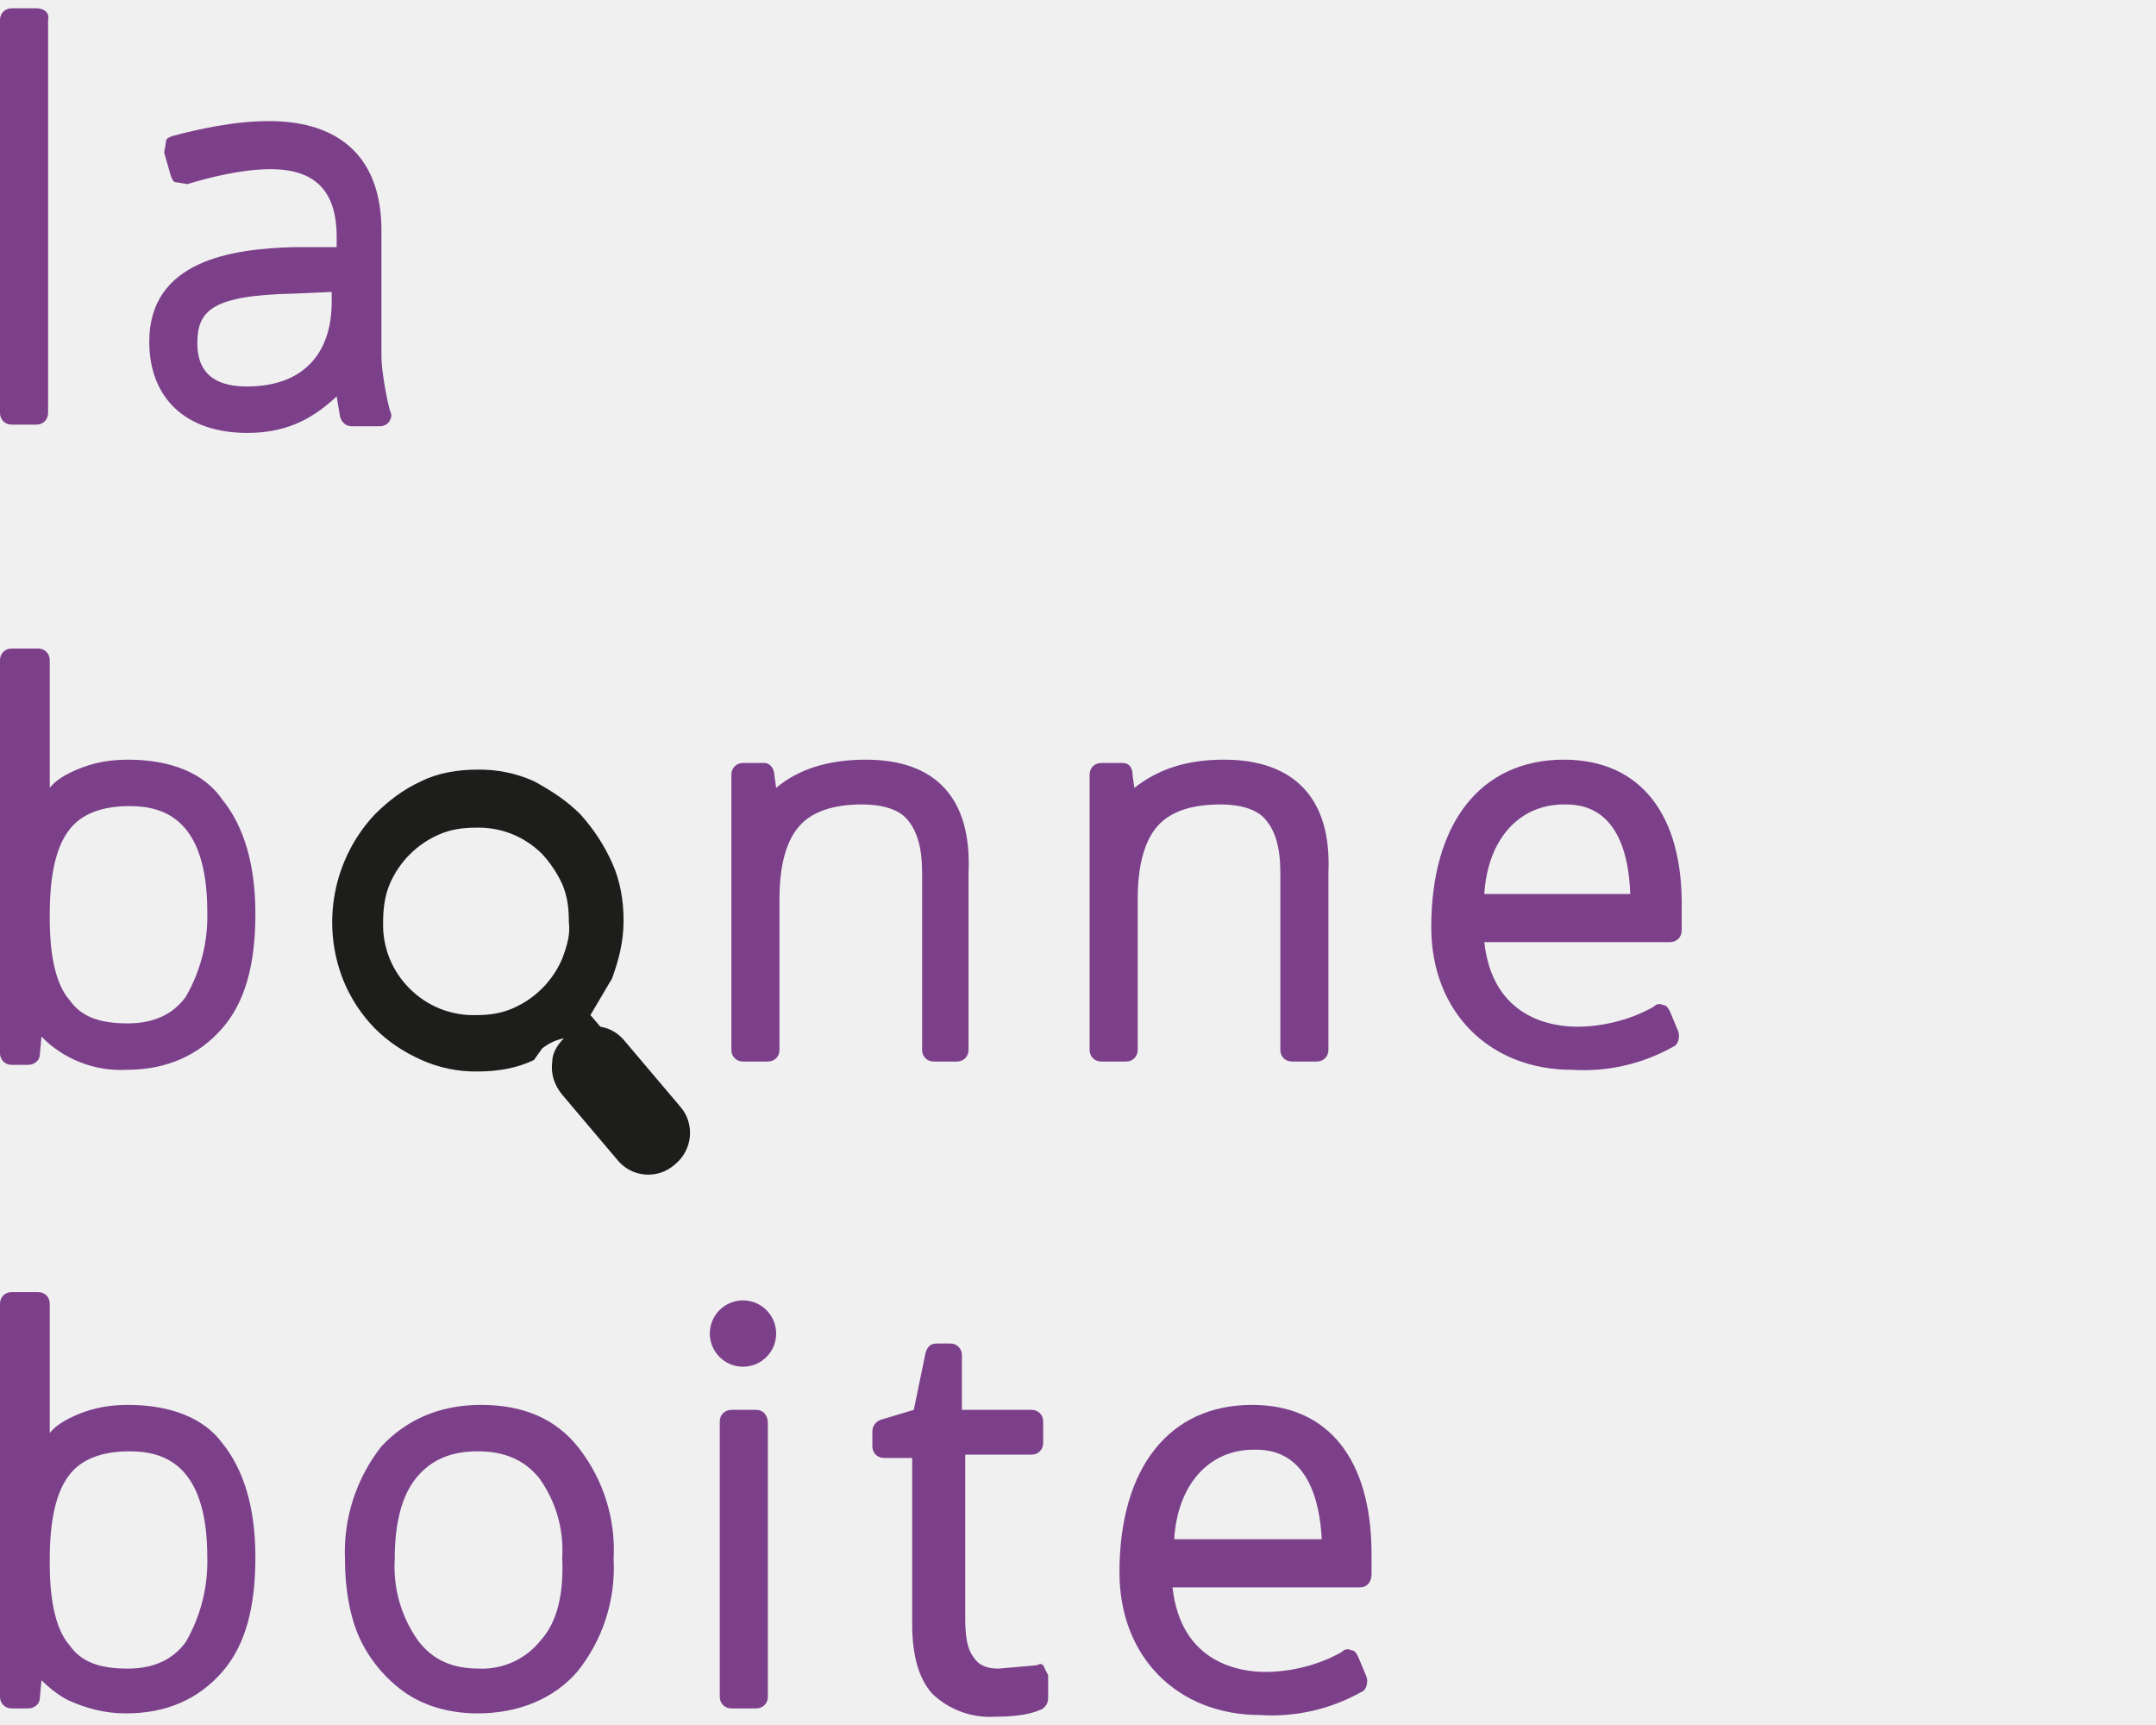
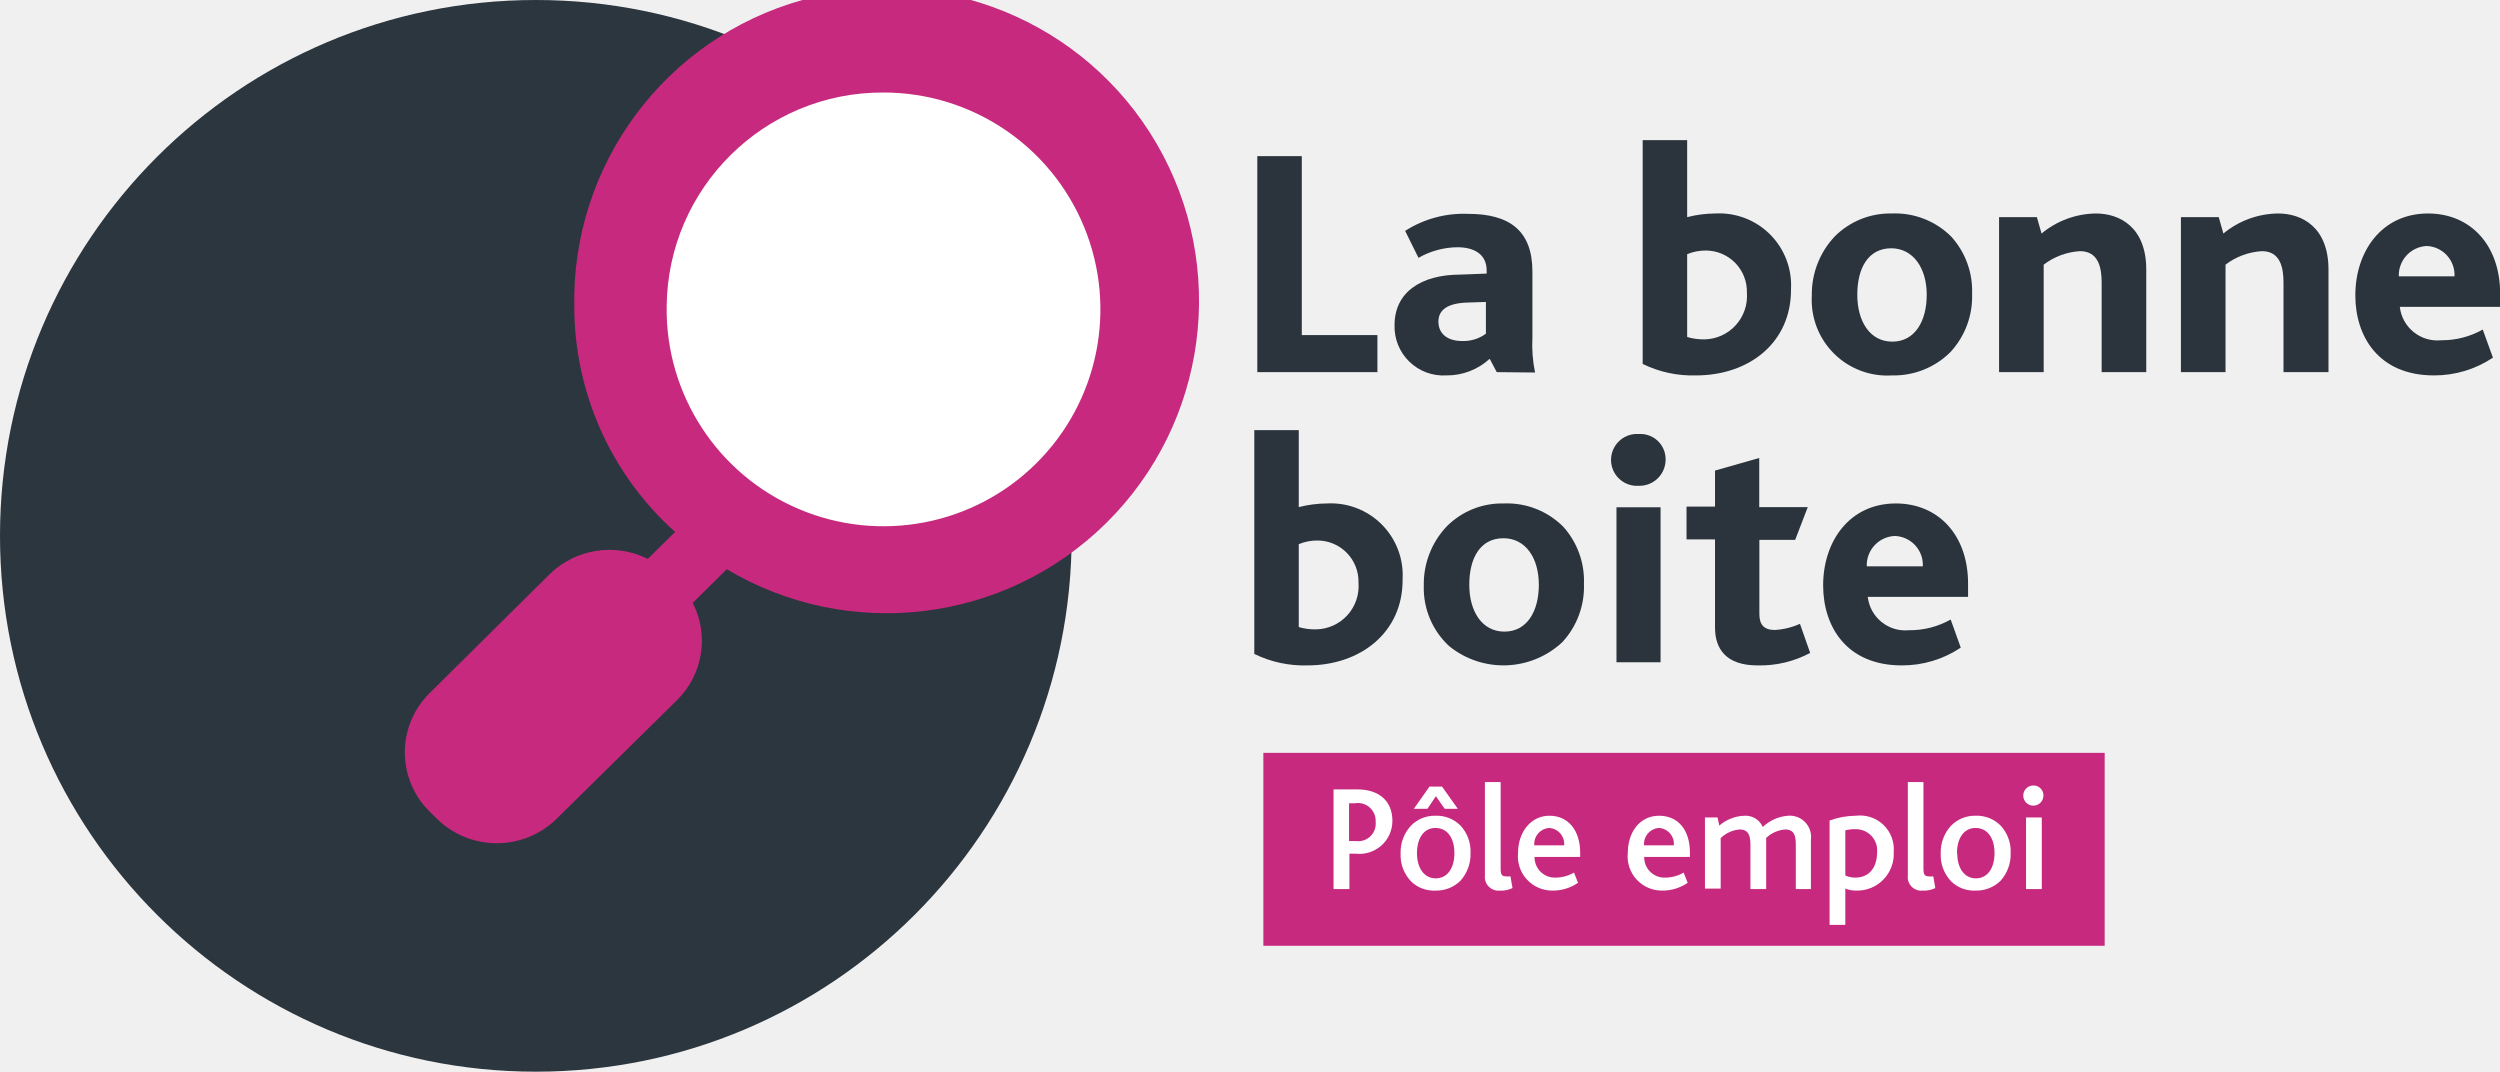
- <svg xmlns="http://www.w3.org/2000/svg" width="130" height="104">
-   <path fill="#7C408B" d="M2.2.5H.7c-.4 0-.7.3-.7.7v23.7c0 .4.3.7.7.7h1.5c.4 0 .7-.3.7-.7V1.2C3 .8 2.7.5 2.2.5M23 21.5v-7.6c0-4.3-2.4-6.6-6.8-6.6-2.1 0-4.3.5-5.8.9-.2.1-.4.1-.4.4l-.1.6.4 1.4c.1.2.1.4.4.4l.6.1c1.3-.4 3.3-.9 5-.9 2.7 0 4 1.3 4 4.1v.6h-2.6C14 15 9 15.7 9 20.6c0 3.4 2.2 5.5 5.9 5.5 2.2 0 3.8-.7 5.4-2.2l.2 1.2c.1.4.4.6.7.6h1.7c.4 0 .7-.3.7-.7l-.1-.3c-.2-.7-.5-2.4-.5-3.2m-3-3.3c0 3.2-1.8 5.1-5.1 5.1-1.4 0-3-.4-3-2.6 0-2 .9-2.9 5.9-3l2.2-.1v.6zM7.7 84.7c-1.4 0-2.5.3-3.5.8-.4.2-.9.5-1.2.9v-7.8c0-.4-.3-.7-.7-.7H.7c-.4 0-.7.3-.7.7v23.7c0 .4.3.7.7.7h1c.4 0 .7-.3.7-.6l.1-1.1c.4.4 1 .9 1.6 1.2 1.1.5 2.2.8 3.5.8 2.5 0 4.4-.9 5.8-2.5 1.4-1.6 2-3.9 2-6.9s-.7-5.3-2-6.9c-1.1-1.5-3.1-2.3-5.7-2.3M11.2 99c-.8 1.1-2 1.6-3.5 1.6-1.7 0-2.8-.4-3.5-1.4-.8-.9-1.2-2.6-1.2-4.9V94c0-2.4.4-4.1 1.2-5.1.7-.9 1.9-1.4 3.6-1.4 2 0 4.7.7 4.7 6.4a9.7 9.7 0 0 1-1.3 5.1M29 84.7c-2.5 0-4.5.9-6 2.5a10.3 10.3 0 0 0-2.2 6.8c0 1.8.3 3.5.9 4.8a8.3 8.3 0 0 0 2.8 3.3c1.2.8 2.7 1.2 4.3 1.2 2.5 0 4.6-.9 6-2.5A10 10 0 0 0 37 94a10 10 0 0 0-2.1-6.7c-1.4-1.8-3.4-2.6-5.9-2.6m3.6 14.2a4.5 4.5 0 0 1-3.7 1.7c-1.6 0-2.8-.5-3.7-1.7a7.7 7.7 0 0 1-1.4-4.9c0-2.1.4-3.8 1.3-4.9.9-1.1 2.1-1.6 3.7-1.6s2.8.5 3.7 1.6a7.4 7.4 0 0 1 1.4 4.8c.1 2.2-.3 3.9-1.3 5M62.5 100.4l-2.3.2c-.7 0-1.2-.2-1.5-.7-.4-.5-.5-1.3-.5-2.4v-9.8h4c.4 0 .7-.3.7-.7v-1.3c0-.4-.3-.7-.7-.7H58v-3.3c0-.4-.3-.7-.7-.7h-.8c-.4 0-.6.2-.7.6l-.7 3.4-2 .6c-.3.1-.5.4-.5.7v.9c0 .4.3.7.7.7H55v10c0 1.9.4 3.3 1.2 4.2a5 5 0 0 0 3.8 1.4c1 0 2-.1 2.7-.4.3-.1.5-.4.5-.7V101l-.3-.6c-.1-.1-.2-.1-.4 0M45.6 85h-1.5c-.4 0-.7.3-.7.7v16.6c0 .4.3.7.7.7h1.5c.4 0 .7-.3.7-.7V85.8c0-.5-.3-.8-.7-.8M44.8 78.4a2 2 0 0 0-2 2c0 1.1.9 2 2 2a2 2 0 0 0 2-2 2 2 0 0 0-2-2M82.7 94.9v-1.2c0-5.7-2.6-9-7.2-9-5 0-8 3.8-8 10.1 0 5.1 3.5 8.6 8.5 8.6a11 11 0 0 0 6.1-1.4c.3-.1.4-.6.3-.9l-.5-1.2c-.1-.2-.2-.4-.4-.4-.2-.1-.4-.1-.6.1-1.4.8-3.1 1.2-4.6 1.2s-5.1-.5-5.6-5.1H82c.5 0 .7-.4.7-.8m-11.9-2.1c.2-3.3 2.1-5.4 4.8-5.4.9 0 3.8 0 4.1 5.4h-8.9zM7.7 45.8c-1.4 0-2.5.3-3.5.8-.4.2-.9.5-1.2.9v-7.7c0-.4-.3-.7-.7-.7H.7c-.4 0-.7.3-.7.7v23.7c0 .4.3.7.7.7h1c.4 0 .7-.3.7-.6l.1-1.1a6.7 6.7 0 0 0 5.1 2c2.5 0 4.4-.9 5.8-2.5 1.4-1.6 2-3.9 2-6.9 0-3-.7-5.3-2-6.9-1.1-1.6-3.1-2.4-5.7-2.4m3.5 14.3c-.8 1.1-2 1.6-3.5 1.6-1.7 0-2.8-.4-3.5-1.4-.8-.9-1.2-2.6-1.2-4.9v-.3c0-2.4.4-4.1 1.2-5.1.7-.9 1.9-1.4 3.6-1.4 2 0 4.7.7 4.7 6.4a9.7 9.7 0 0 1-1.3 5.1M52.2 45.8c-2.3 0-4.1.6-5.4 1.7l-.1-.7c0-.5-.3-.8-.6-.8h-1.3c-.4 0-.7.3-.7.7v16.6c0 .4.3.7.7.7h1.5c.4 0 .7-.3.7-.7v-9.1c0-2 .4-3.5 1.2-4.4.8-.9 2.1-1.3 3.8-1.3 1.2 0 2.2.3 2.7.9.6.7.9 1.7.9 3.2v10.7c0 .4.3.7.7.7h1.4c.4 0 .7-.3.7-.7V52.6c.2-4.5-2-6.8-6.2-6.8M73.8 45.8c-2.3 0-4 .6-5.4 1.7l-.1-.7c0-.5-.2-.8-.6-.8h-1.3c-.4 0-.7.3-.7.7v16.6c0 .4.3.7.7.7h1.5c.4 0 .7-.3.7-.7v-9.1c0-2 .4-3.5 1.2-4.4.8-.9 2.1-1.3 3.8-1.3 1.2 0 2.2.3 2.7.9.6.7.9 1.7.9 3.2v10.7c0 .4.3.7.7.7h1.5c.4 0 .7-.3.7-.7V52.6c.2-4.5-2.1-6.8-6.3-6.8M94.3 45.8c-5 0-8 3.8-8 10.1 0 5.1 3.5 8.6 8.5 8.6a11 11 0 0 0 6.1-1.4c.3-.1.4-.6.3-.9l-.5-1.2c-.1-.2-.2-.4-.4-.4-.2-.1-.4-.1-.6.1-1.4.8-3.1 1.2-4.6 1.2s-5.1-.5-5.6-5.1h11.2c.4 0 .7-.3.7-.7v-1.3c.1-5.7-2.5-9-7.1-9m-4.8 8.1c.2-3.3 2.1-5.4 4.8-5.4.9 0 3.8 0 4 5.4h-8.8z" />
-   <path fill="#1D1D1B" d="M37.7 62.8c-.4-.5-.9-.8-1.5-.9l-.6-.7 1.3-2.2c.4-1.1.7-2.2.7-3.5 0-1.2-.2-2.4-.7-3.5-.5-1.1-1.1-2-1.9-2.9-.8-.8-1.7-1.4-2.8-2a8 8 0 0 0-3.4-.7c-1.2 0-2.4.2-3.4.7-1.1.5-2 1.2-2.8 2a9.5 9.5 0 0 0-1.9 10 9 9 0 0 0 1.9 2.9c.8.8 1.7 1.4 2.8 1.9a8 8 0 0 0 3.4.7c1.2 0 2.4-.2 3.4-.7l.5-.7c.4-.3.8-.5 1.3-.6-.4.4-.7.9-.7 1.4-.1.7.1 1.4.6 2l3.3 3.9a2.4 2.4 0 0 0 3.5.3c1.1-.9 1.2-2.5.3-3.5l-3.3-3.9zm-3.8-5a5.7 5.7 0 0 1-3 3c-.7.3-1.4.4-2.2.4a5.4 5.4 0 0 1-4-1.6 5.4 5.4 0 0 1-1.6-4c0-.8.1-1.6.4-2.3a5.7 5.7 0 0 1 3-3c.7-.3 1.4-.4 2.2-.4a5.4 5.4 0 0 1 4 1.6 7 7 0 0 1 1.2 1.8c.3.7.4 1.4.4 2.3.1.7-.1 1.4-.4 2.2" />
+ <svg xmlns="http://www.w3.org/2000/svg" id="Calque_1" data-name="Calque 1" viewBox="0 0 198.38 85.04">
+   <defs>
+     <style>.cls-1{fill:#c7297e;}.cls-2{fill:#fff;}.cls-3{fill:#2c363e;}.cls-4{fill:#2b343d;}</style>
+   </defs>
+   <rect class="cls-1" x="100.25" y="59.74" width="66.76" height="15.31" />
+   <path class="cls-2" d="M158.78,133.27h-.47v2.81h-1.26v-7.91h1.88c1.7,0,2.79.89,2.79,2.51A2.62,2.62,0,0,1,158.78,133.27Zm0-4h-.5v3h.55a1.39,1.39,0,0,0,1.56-1.53A1.41,1.41,0,0,0,158.81,129.26Z" transform="translate(-51.23 -65.53)" />
+   <path class="cls-2" d="M167.14,131.06a3,3,0,0,1,.78,2.16,3.14,3.14,0,0,1-.8,2.2,2.73,2.73,0,0,1-2,.78,2.59,2.59,0,0,1-1.89-.7,3,3,0,0,1-.86-2.24,3.11,3.11,0,0,1,.82-2.21,2.62,2.62,0,0,1,1.93-.79A2.65,2.65,0,0,1,167.14,131.06Zm-1.27-1.35-.7-1-.67,1h-1.08l1.24-1.76h1l1.25,1.76Zm-2.2,3.52c0,1.18.57,2,1.49,2s1.48-.81,1.48-2-.55-2-1.5-2S163.67,132.07,163.67,133.23Z" transform="translate(-51.23 -65.53)" />
+   <path class="cls-2" d="M170.25,136.2a1.08,1.08,0,0,1-1.19-1.19v-7.42h1.25v6.88c0,.46.1.6.41.6a1.2,1.2,0,0,0,.37,0l.16.93A2,2,0,0,1,170.25,136.2Z" transform="translate(-51.23 -65.53)" />
+   <path class="cls-2" d="M173,133.53a1.61,1.61,0,0,0,1.7,1.64,2.94,2.94,0,0,0,1.43-.4l.32.81a3.49,3.49,0,0,1-2,.62,2.72,2.72,0,0,1-2.76-3c0-1.62,1-2.94,2.49-2.94s2.44,1.16,2.44,2.93v.34Zm1.17-2.3a1.27,1.27,0,0,0-1.19,1.38h2.37A1.27,1.27,0,0,0,174.16,131.23Z" transform="translate(-51.23 -65.53)" />
+   <path class="cls-2" d="M181.7,133.53a1.61,1.61,0,0,0,1.7,1.64,2.88,2.88,0,0,0,1.43-.4l.32.81a3.49,3.49,0,0,1-2,.62,2.71,2.71,0,0,1-2.75-3c0-1.62.94-2.94,2.48-2.94s2.45,1.16,2.45,2.93v.34Zm1.18-2.3a1.27,1.27,0,0,0-1.19,1.38h2.36A1.26,1.26,0,0,0,182.88,131.23Z" transform="translate(-51.23 -65.53)" />
+   <path class="cls-2" d="M193.73,136.08v-3.55c0-.67-.12-1.18-.84-1.18a2.45,2.45,0,0,0-1.51.67v4.06h-1.25v-3.53c0-.67-.13-1.2-.85-1.2a2.39,2.39,0,0,0-1.51.69v4h-1.25V130.4h1l.14.64a3.22,3.22,0,0,1,2-.78,1.49,1.49,0,0,1,1.45.89,3.29,3.29,0,0,1,2-.89,1.69,1.69,0,0,1,1.82,1.91v3.91Z" transform="translate(-51.23 -65.53)" />
+   <path class="cls-2" d="M198.51,136.2a2.18,2.18,0,0,1-.85-.16v2.88h-1.25v-8.28a6.14,6.14,0,0,1,2.09-.38,2.68,2.68,0,0,1,3,2.89A2.9,2.9,0,0,1,198.51,136.2Zm-.08-4.87a2.61,2.61,0,0,0-.77.09V135a1.83,1.83,0,0,0,.79.17c1.08,0,1.73-.77,1.73-2A1.68,1.68,0,0,0,198.43,131.33Z" transform="translate(-51.23 -65.53)" />
+   <path class="cls-2" d="M203.8,136.2a1.07,1.07,0,0,1-1.18-1.19v-7.42h1.24v6.88c0,.46.1.6.41.6a1.14,1.14,0,0,0,.37,0l.16.93A2,2,0,0,1,203.8,136.2Z" transform="translate(-51.23 -65.53)" />
+   <path class="cls-2" d="M210,131.06a3,3,0,0,1,.78,2.16,3.14,3.14,0,0,1-.8,2.2,2.73,2.73,0,0,1-2,.78,2.59,2.59,0,0,1-1.89-.7,3,3,0,0,1-.86-2.24,3.11,3.11,0,0,1,.82-2.21,2.62,2.62,0,0,1,1.93-.79A2.65,2.65,0,0,1,210,131.06Zm-3.46,2.17c0,1.18.56,2,1.48,2s1.48-.81,1.48-2-.55-2-1.5-2S206.52,132.07,206.52,133.23Z" transform="translate(-51.23 -65.53)" />
+   <path class="cls-2" d="M213.38,128.64a.8.8,0,1,1-.79-.78A.78.78,0,0,1,213.38,128.64ZM212,136.08V130.4h1.25v5.68Z" transform="translate(-51.23 -65.53)" />
+   <path class="cls-3" d="M136.27,108.05A42.52,42.52,0,1,1,93.75,65.53a42.52,42.52,0,0,1,42.52,42.52" transform="translate(-51.23 -65.53)" />
+   <path class="cls-4" d="M151,95.06V77.92h3.53v14.2h6v2.94Z" transform="translate(-51.23 -65.53)" />
+   <path class="cls-4" d="M170,95.06,169.44,94A5,5,0,0,1,166,95.32a3.88,3.88,0,0,1-4.11-4c0-2.6,2.11-4,5.23-4l2.08-.08V87c0-1.3-1-1.85-2.31-1.85a6.33,6.33,0,0,0-3.1.84l-1.06-2.14a8.62,8.62,0,0,1,5-1.35c3.28,0,5.1,1.33,5.1,4.58v5.22a11,11,0,0,0,.21,2.79Zm-.86-5.57-1.53.05c-1.51.06-2.24.58-2.24,1.51s.68,1.54,1.88,1.54a3,3,0,0,0,1.89-.58Z" transform="translate(-51.23 -65.53)" />
+   <path class="cls-4" d="M185.82,95.32a9,9,0,0,1-4.24-.91V76.65h3.53v6.11a9.16,9.16,0,0,1,2.24-.29,5.7,5.7,0,0,1,6,6C193.38,92.74,190,95.32,185.82,95.32Zm.78-9.91a3.79,3.79,0,0,0-1.49.29v6.57a4.47,4.47,0,0,0,1.38.19,3.44,3.44,0,0,0,3.36-3.7A3.26,3.26,0,0,0,186.6,85.41Z" transform="translate(-51.23 -65.53)" />
+   <path class="cls-4" d="M206,93.47a6.35,6.35,0,0,1-4.63,1.85A6,6,0,0,1,195,89a6.7,6.7,0,0,1,1.82-4.71,6.21,6.21,0,0,1,4.53-1.82,6.3,6.3,0,0,1,4.73,1.85,6.41,6.41,0,0,1,1.64,4.52A6.48,6.48,0,0,1,206,93.47Zm-4.68-8.24c-1.85,0-2.71,1.58-2.71,3.69s1,3.72,2.78,3.72,2.73-1.61,2.73-3.72S203.05,85.23,201.29,85.23Z" transform="translate(-51.23 -65.53)" />
+   <path class="cls-4" d="M218,95.06V87.93c0-1.17-.26-2.47-1.72-2.47a5.26,5.26,0,0,0-2.88,1.07v8.53h-3.54V82.76h3l.37,1.3a6.9,6.9,0,0,1,4.31-1.59c1.9,0,4,1.09,4,4.45v8.14Z" transform="translate(-51.23 -65.53)" />
+   <path class="cls-4" d="M232.43,95.06V87.93c0-1.17-.26-2.47-1.71-2.47a5.27,5.27,0,0,0-2.89,1.07v8.53h-3.54V82.76h3l.37,1.3A6.94,6.94,0,0,1,232,82.47c1.9,0,4,1.09,4,4.45v8.14Z" transform="translate(-51.23 -65.53)" />
+   <path class="cls-4" d="M241.66,89.88a3,3,0,0,0,3.28,2.65,6.58,6.58,0,0,0,3.3-.85l.81,2.23a8.37,8.37,0,0,1-4.68,1.41c-4.42,0-6.24-3.12-6.24-6.35,0-3.48,2.08-6.5,5.77-6.5,3.38,0,5.72,2.52,5.72,6.35v1.06Zm2.13-4.83a2.33,2.33,0,0,0-2.21,2.41H246A2.3,2.3,0,0,0,243.79,85.05Z" transform="translate(-51.23 -65.53)" />
+   <path class="cls-4" d="M155,118.33a9,9,0,0,1-4.24-.91V99.66h3.53v6.11a9.16,9.16,0,0,1,2.24-.29,5.7,5.7,0,0,1,6,6C162.57,115.75,159.14,118.33,155,118.33Zm.78-9.91a3.79,3.79,0,0,0-1.49.29v6.58a4.48,4.48,0,0,0,1.38.18,3.43,3.43,0,0,0,3.36-3.69A3.26,3.26,0,0,0,155.79,108.42Z" transform="translate(-51.23 -65.53)" />
+   <path class="cls-4" d="M175.21,116.48a6.84,6.84,0,0,1-9,.31,6.28,6.28,0,0,1-2-4.78,6.66,6.66,0,0,1,1.82-4.71,6.17,6.17,0,0,1,4.52-1.82,6.3,6.3,0,0,1,4.73,1.85,6.41,6.41,0,0,1,1.64,4.52A6.48,6.48,0,0,1,175.21,116.48Zm-4.68-8.24c-1.85,0-2.71,1.59-2.71,3.69s1,3.72,2.79,3.72,2.73-1.61,2.73-3.72S172.3,108.24,170.53,108.24Z" transform="translate(-51.23 -65.53)" />
+   <path class="cls-4" d="M181.27,104.08a2.06,2.06,0,1,1,0-4.11,2,2,0,0,1,2.13,2A2.08,2.08,0,0,1,181.27,104.08Zm-1.77,14v-12.3H183v12.3Z" transform="translate(-51.23 -65.53)" />
+   <path class="cls-4" d="M190.68,118.33c-2.47,0-3.36-1.3-3.36-3v-7h-2.26v-2.6h2.26v-2.86l3.51-1v3.9h3.85l-1,2.6h-2.84v5.9c0,.83.37,1.25,1.22,1.25a5.64,5.64,0,0,0,2-.49l.81,2.31A8.39,8.39,0,0,1,190.68,118.33Z" transform="translate(-51.23 -65.53)" />
+   <path class="cls-4" d="M199.44,112.89a3,3,0,0,0,3.27,2.65,6.59,6.59,0,0,0,3.31-.85l.8,2.23a8.32,8.32,0,0,1-4.68,1.41c-4.42,0-6.24-3.12-6.24-6.35,0-3.48,2.08-6.5,5.77-6.5,3.38,0,5.73,2.52,5.73,6.35v1.06Zm2.13-4.83a2.33,2.33,0,0,0-2.21,2.41h4.45A2.3,2.3,0,0,0,201.57,108.06Z" transform="translate(-51.23 -65.53)" />
+   <path class="cls-2" d="M100.44,89.87a20.9,20.9,0,1,0,20.9-20.67,20.78,20.78,0,0,0-20.9,20.67" transform="translate(-51.23 -65.53)" />
+   <path class="cls-1" d="M104.13,89.87a17.21,17.21,0,1,0,17.21-17,17.14,17.14,0,0,0-17.21,17M85.32,120.53l9.54-9.45a6.79,6.79,0,0,1,7.77-1.2l2.17-2.14a24.05,24.05,0,0,1-8-17.87,24.79,24.79,0,1,1,12.1,20.83l-2.7,2.67a6.6,6.6,0,0,1-1.22,7.69L95.4,130.5a6.78,6.78,0,0,1-9.5,0l-.58-.57a6.6,6.6,0,0,1,0-9.4" transform="translate(-51.23 -65.53)" />
</svg>
